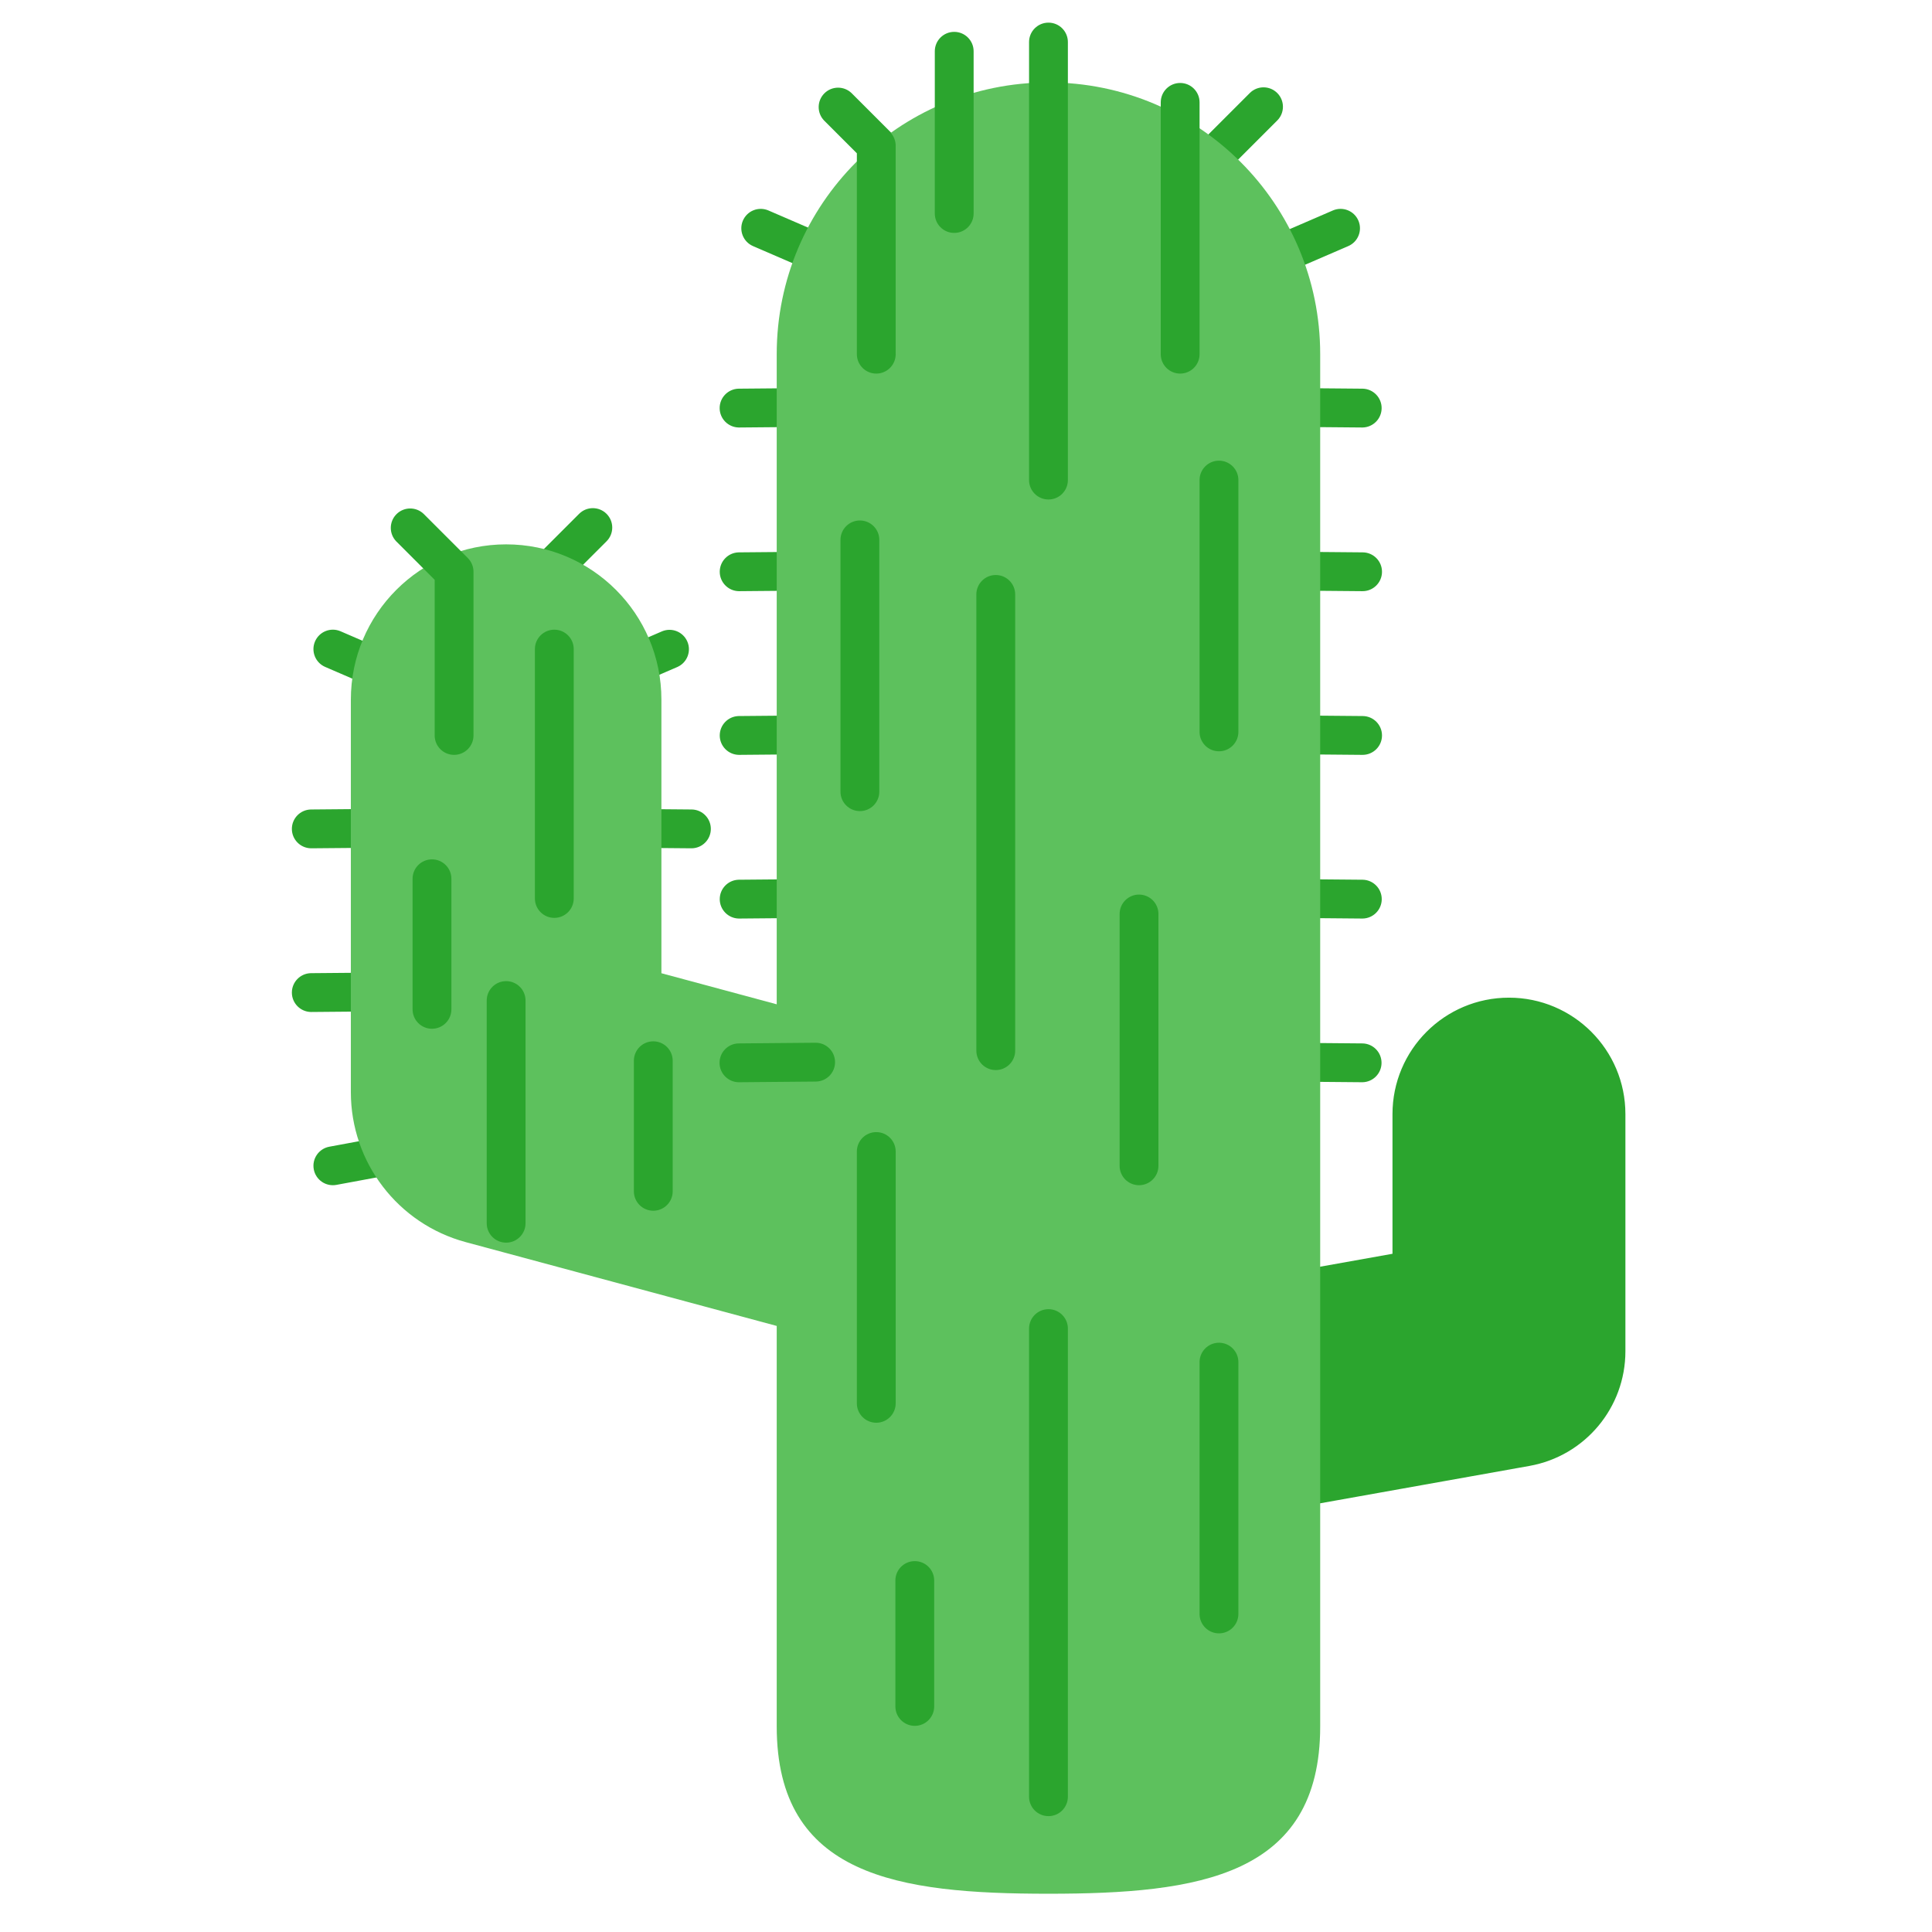
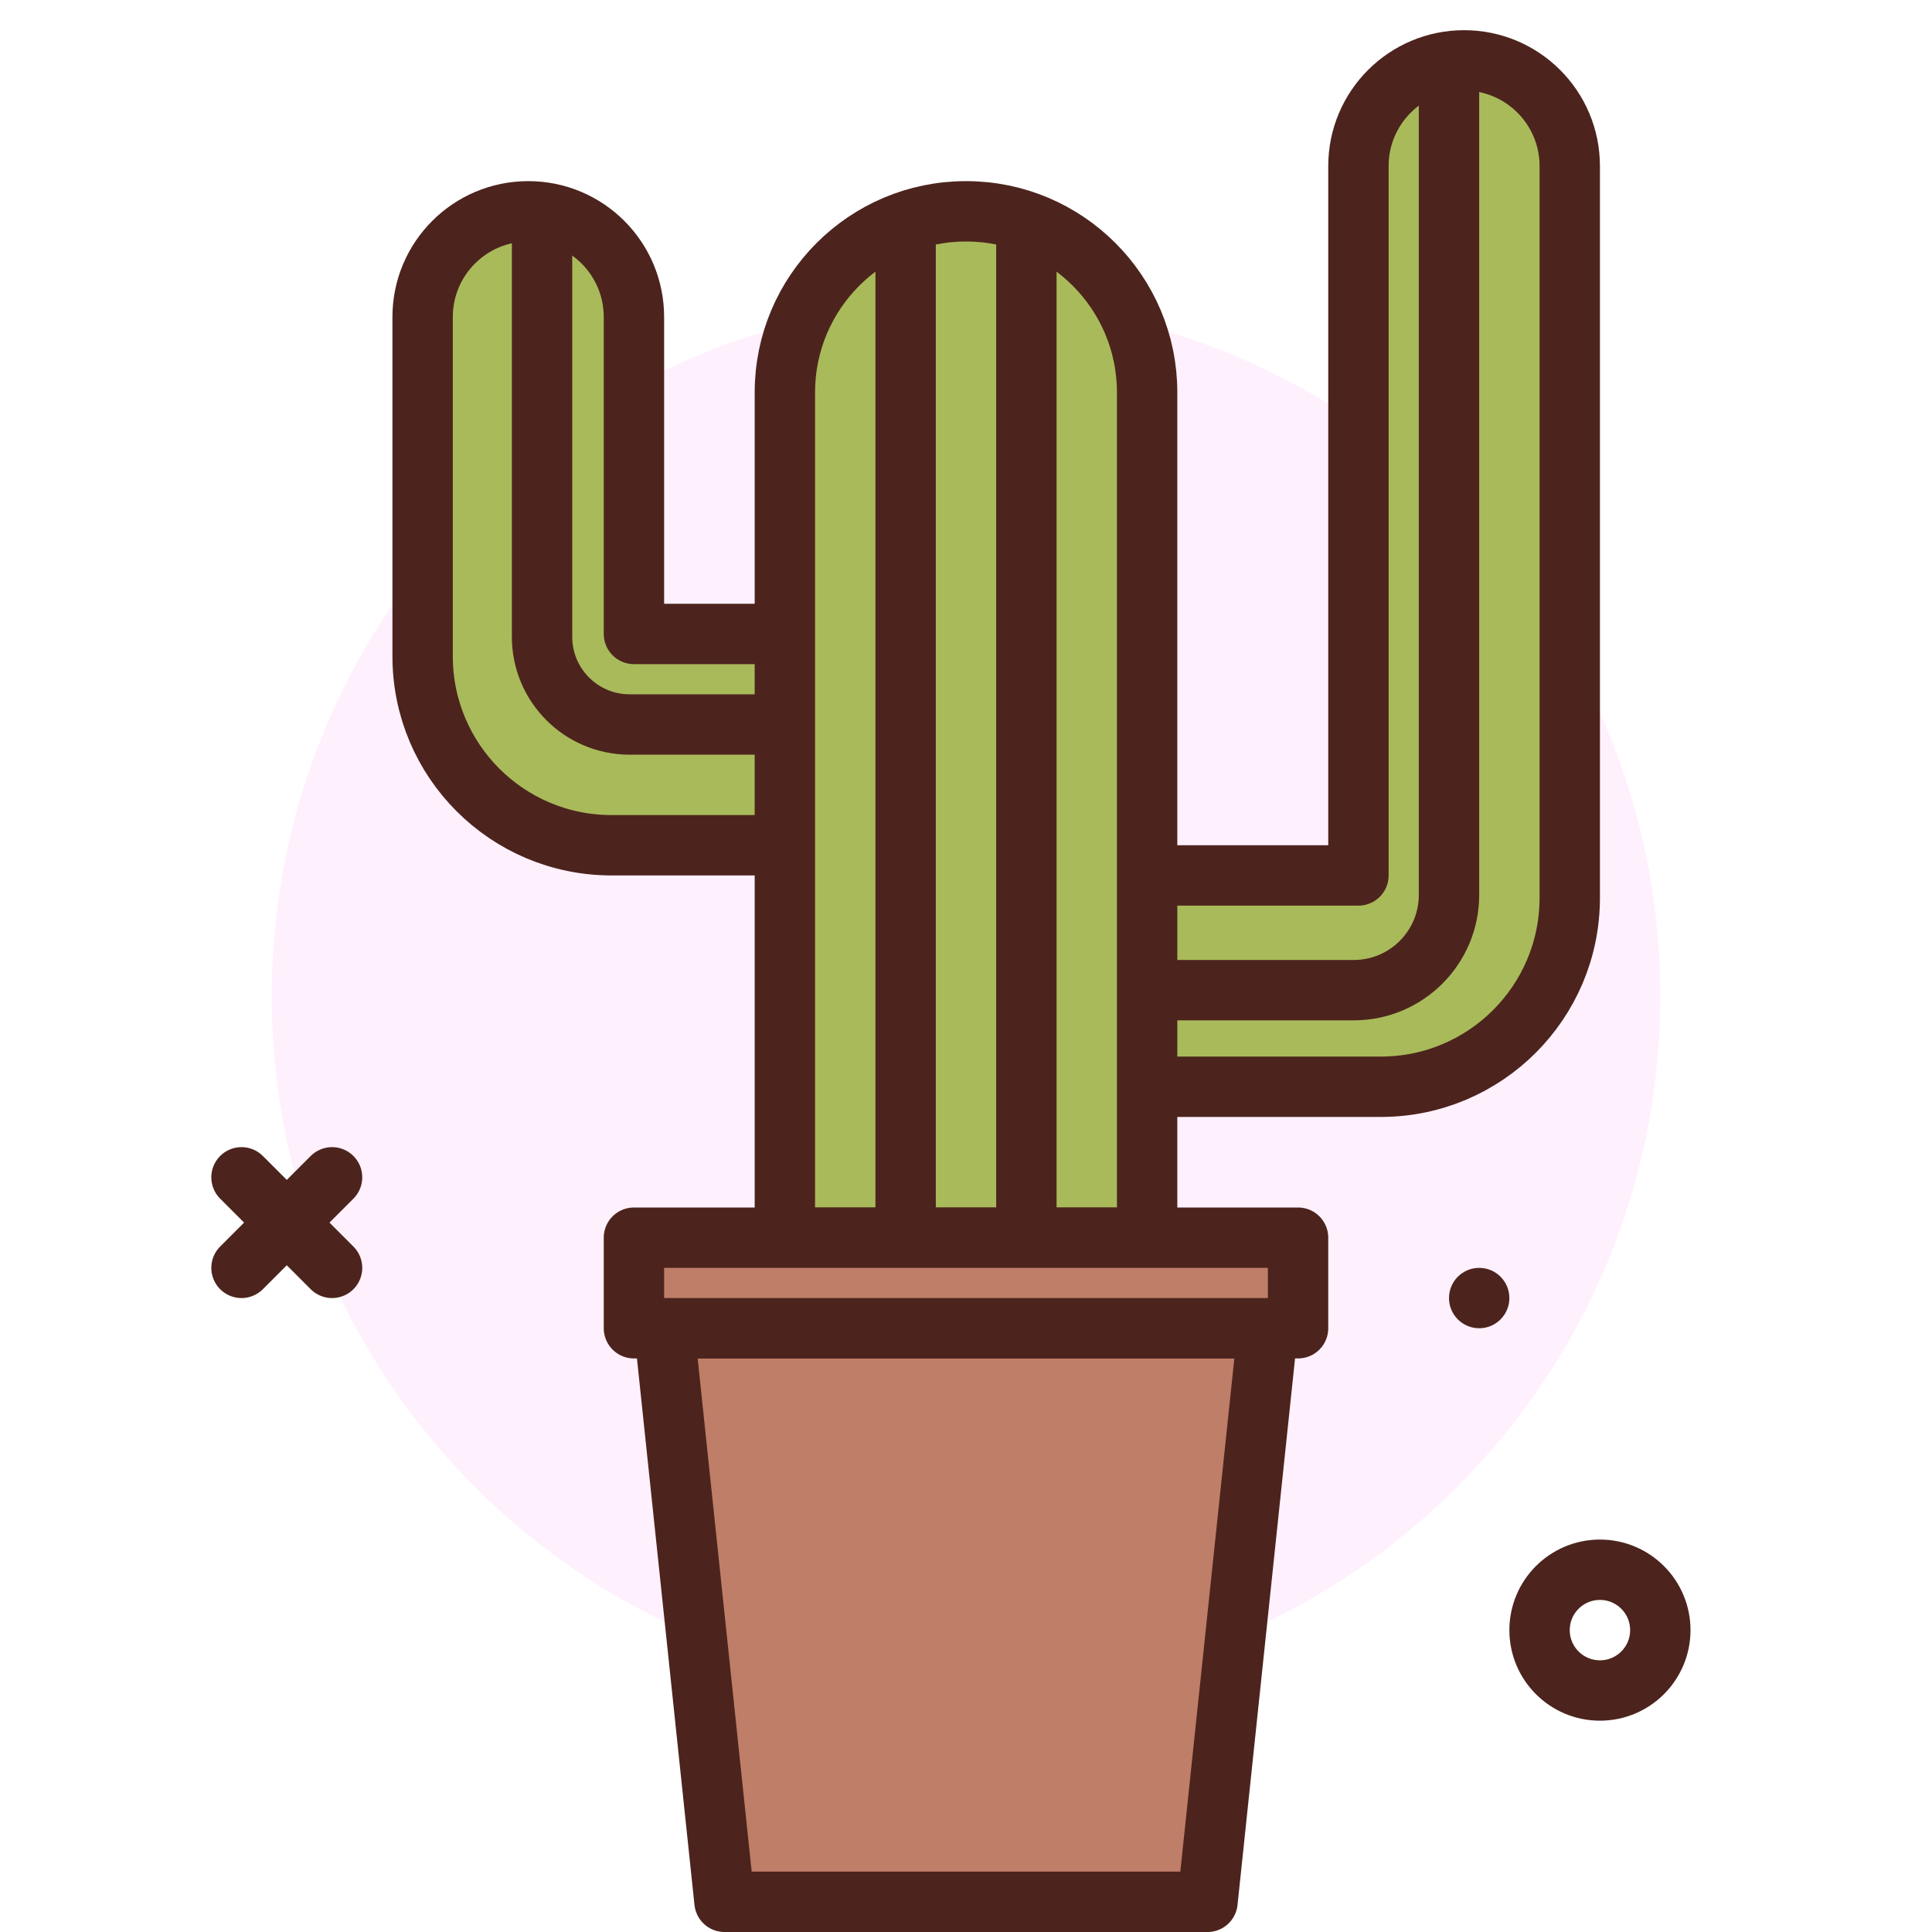
- <svg xmlns="http://www.w3.org/2000/svg" width="800px" height="800px" viewBox="0 0 512 512" aria-hidden="true" role="img" class="iconify iconify--fxemoji" preserveAspectRatio="xMidYMid meet">
-   <path fill="#2BA52E" d="M430.749 295.253v62.85c0 14.951-10.717 27.753-25.436 30.382l-98.032 17.51a31.045 31.045 0 0 1-5.463.487c-14.669 0-27.677-10.497-30.346-25.441c-2.997-16.779 8.176-32.812 24.955-35.809l72.596-12.967v-37.011c0-17.045 13.818-30.863 30.863-30.863s30.863 13.818 30.863 30.862zM314.435 53.847a5.125 5.125 0 0 0 3.637-1.507l20.413-20.413a5.143 5.143 0 1 0-7.274-7.274l-20.413 20.413a5.143 5.143 0 0 0 3.637 8.781zm21.085 54.077a5.144 5.144 0 0 0 5.099 5.189l20.414.178h.046a5.145 5.145 0 0 0 .044-10.288l-20.414-.178a5.144 5.144 0 0 0-5.189 5.099zm-5.393-36.563a5.144 5.144 0 0 0 6.763 2.68l20.414-8.823a5.143 5.143 0 0 0 2.681-6.762a5.143 5.143 0 0 0-6.762-2.681l-20.414 8.823a5.144 5.144 0 0 0-2.682 6.763zm30.995 75.02l-20.414-.179c-2.849-.01-5.164 2.258-5.189 5.099a5.144 5.144 0 0 0 5.099 5.189l20.414.179h.046a5.144 5.144 0 0 0 .044-10.288zm0 43.378l-20.414-.179c-2.849-.002-5.164 2.257-5.189 5.099a5.144 5.144 0 0 0 5.099 5.189l20.414.179h.046a5.144 5.144 0 0 0 .044-10.288zm-278.728 35.05h.046l20.413-.178a5.145 5.145 0 0 0-.044-10.287h-.046l-20.413.178a5.145 5.145 0 0 0 .044 10.287zm28.27-48.692l-20.413-8.823a5.144 5.144 0 0 0-4.081 9.444l20.413 8.823a5.144 5.144 0 1 0 4.081-9.444zm50.079-39.945a5.145 5.145 0 0 0-7.274 0l-20.413 20.415a5.143 5.143 0 1 0 7.274 7.273l20.413-20.414a5.143 5.143 0 0 0 0-7.274zm22.636 78.35l-20.413-.178a5.135 5.135 0 0 0-5.189 5.099a5.144 5.144 0 0 0 5.099 5.188l20.413.178h.046a5.145 5.145 0 0 0 .044-10.287zm-3.819-37.784a5.145 5.145 0 0 0-4.081-9.444l-20.413 8.823a5.145 5.145 0 0 0 4.082 9.444l20.412-8.823zm-71.608 86.084a5.144 5.144 0 0 0-5.143-5.099h-.046l-20.413.177a5.145 5.145 0 0 0 .044 10.287h.046l20.413-.178a5.143 5.143 0 0 0 5.099-5.187zm-6.081 38.364l-14.598 2.704a5.143 5.143 0 1 0 1.874 10.116l14.598-2.704a5.143 5.143 0 1 0-1.874-10.116zm259.251-68.049l-20.414-.179h-.046a5.144 5.144 0 0 0-.044 10.287l20.414.179h.046a5.144 5.144 0 0 0 .044-10.287zm-20.414 43.201c-2.849.012-5.164 2.258-5.189 5.099a5.144 5.144 0 0 0 5.099 5.188l20.414.178h.046a5.145 5.145 0 0 0 .044-10.287l-20.414-.178zM216.2 102.825h-.046l-20.413.178a5.145 5.145 0 0 0 .044 10.288h.046l20.413-.178a5.145 5.145 0 0 0-.044-10.288zm7.855-38.226l-20.413-8.823a5.14 5.14 0 0 0-6.762 2.681a5.143 5.143 0 0 0 2.681 6.762l20.413 8.823a5.144 5.144 0 1 0 4.081-9.443zm-7.855 81.604h-.046l-20.413.179a5.145 5.145 0 0 0 .044 10.287h.046l20.413-.179a5.145 5.145 0 0 0-.044-10.287zm-.046 43.378l-20.413.179a5.145 5.145 0 0 0 .044 10.287h.046l20.413-.179a5.145 5.145 0 0 0 5.099-5.189a5.126 5.126 0 0 0-5.189-5.098zm.046 43.378h-.046l-20.413.179a5.145 5.145 0 0 0 .044 10.287h.046l20.413-.179a5.145 5.145 0 0 0-.044-10.287z" />
-   <path fill="#5DC15D" d="M277.852 21.848c-39.774 0-72.013 32.239-72.013 72.013V266.15l-30.559-8.235v-72.503c0-22.727-18.424-41.15-41.15-41.15c-22.727 0-41.15 18.423-41.15 41.15v104.032c0 18.603 12.481 34.893 30.443 39.733l82.416 22.21v106.11c0 39.774 32.239 44.362 72.013 44.362s72.013-4.588 72.013-44.362V93.861c.001-39.774-32.239-72.013-72.013-72.013z" />
-   <path fill="#2BA52E" d="M195.785 286.803a5.144 5.144 0 0 1-.044-10.287l20.413-.178h.046a5.144 5.144 0 0 1 .044 10.287l-20.413.178h-.046zm87.214-159.577V11.144a5.144 5.144 0 1 0-10.288 0v116.082a5.144 5.144 0 1 0 10.288 0zm34.899-33.365V27.132a5.144 5.144 0 1 0-10.288 0v66.729a5.144 5.144 0 1 0 10.288 0zm10.287 100.095v-66.73a5.144 5.144 0 1 0-10.288 0v66.73a5.144 5.144 0 1 0 10.288 0zm-95.16 15.85v-66.729a5.144 5.144 0 1 0-10.288 0v66.729a5.144 5.144 0 1 0 10.288 0zm36.007 68.629V157.529a5.144 5.144 0 1 0-10.288 0v120.906a5.144 5.144 0 1 0 10.288 0zm37.966 30.513v-66.73a5.144 5.144 0 1 0-10.288 0v66.73a5.144 5.144 0 1 0 10.288 0zm-69.633 62.948v-66.73a5.144 5.144 0 1 0-10.288 0v66.73a5.144 5.144 0 1 0 10.288 0zm45.634 104.254V352.09a5.144 5.144 0 1 0-10.288 0v124.06a5.144 5.144 0 1 0 10.288 0zm45.186-48.438v-66.73a5.144 5.144 0 1 0-10.288 0v66.73a5.144 5.144 0 1 0 10.288 0zM258.02 56.581V13.588a5.144 5.144 0 1 0-10.288 0v42.993a5.144 5.144 0 1 0 10.288 0zM125.482 194.903v-43.378a5.14 5.14 0 0 0-1.507-3.637l-11.716-11.716a5.145 5.145 0 0 0-7.274 7.274l10.209 10.21v41.247a5.144 5.144 0 1 0 10.288 0zm26.561 43.2v-66.087a5.144 5.144 0 1 0-10.288 0v66.087a5.144 5.144 0 1 0 10.288 0zm-32.418 29.384v-34.603a5.144 5.144 0 1 0-10.288 0v34.603a5.144 5.144 0 1 0 10.288 0zm19.649 56.684v-59.016a5.144 5.144 0 1 0-10.288 0v59.016a5.144 5.144 0 1 0 10.288 0zm38.997-8.46v-34.603a5.144 5.144 0 1 0-10.288 0v34.603a5.144 5.144 0 1 0 10.288 0zm69.3 136.512v-33.364a5.144 5.144 0 1 0-10.288 0v33.364a5.144 5.144 0 1 0 10.288 0zM236.075 35.224c.029-.02.056-.042.085-.063l-10.508-10.508a5.145 5.145 0 0 0-7.274 7.274l8.7 8.7v53.234a5.144 5.144 0 1 0 10.288 0V38.598a5.108 5.108 0 0 0-1.291-3.374z" />
+ <svg xmlns="http://www.w3.org/2000/svg" viewBox="0 0 64 64">
+   <defs>
+     <style>.cls-1{fill:#fff0fd;}.cls-2,.cls-6{fill:none;}.cls-2,.cls-3,.cls-5,.cls-6{stroke:#4c241d;stroke-linejoin:round;stroke-width:2px;}.cls-2,.cls-3,.cls-5{stroke-linecap:round;}.cls-3{fill:#a9ba5a;}.cls-4{fill:#4c241d;}.cls-5{fill:#bf7e68;}</style>
+   </defs>
+   <g id="cactus">
+     <circle class="cls-1" cx="32" cy="33" r="23" />
+     <circle class="cls-2" cx="53" cy="54" r="2" />
+     <line class="cls-2" x1="8" y1="39" x2="11" y2="42" />
+     <line class="cls-2" x1="11" y1="39" x2="8" y2="42" />
+     <path class="cls-3" d="M45.75,36H38.5a3.5,3.5,0,0,1,0-7H45V5.5a3.5,3.5,0,0,1,7,0V29.75A6.257,6.257,0,0,1,45.75,36Z" />
+     <path class="cls-3" d="M20.25,28H27.5a3.5,3.5,0,0,0,0-7H21V10.5a3.5,3.5,0,0,0-7,0V21.75A6.257,6.257,0,0,0,20.25,28Z" />
+     <circle class="cls-4" cx="49" cy="43" r="1" />
+     <path class="cls-3" d="M32,7h0a6,6,0,0,1,6,6V41a0,0,0,0,1,0,0H26a0,0,0,0,1,0,0V13A6,6,0,0,1,32,7Z" />
+     <polygon class="cls-5" points="42 44 22 44 24 63 40 63 42 44" />
+     <line class="cls-2" x1="30" y1="8" x2="30" y2="41" />
+     <line class="cls-2" x1="34" y1="8" x2="34" y2="41" />
+     <rect class="cls-5" x="21" y="41" width="22" height="3" />
+     <path class="cls-6" d="M38,32.8h6.845A3.155,3.155,0,0,0,48,29.645V2.033" />
+     <path class="cls-6" d="M17.956,7.033v14.064A2.903,2.903,0,0,0,20.859,24H26" />
+   </g>
</svg>
